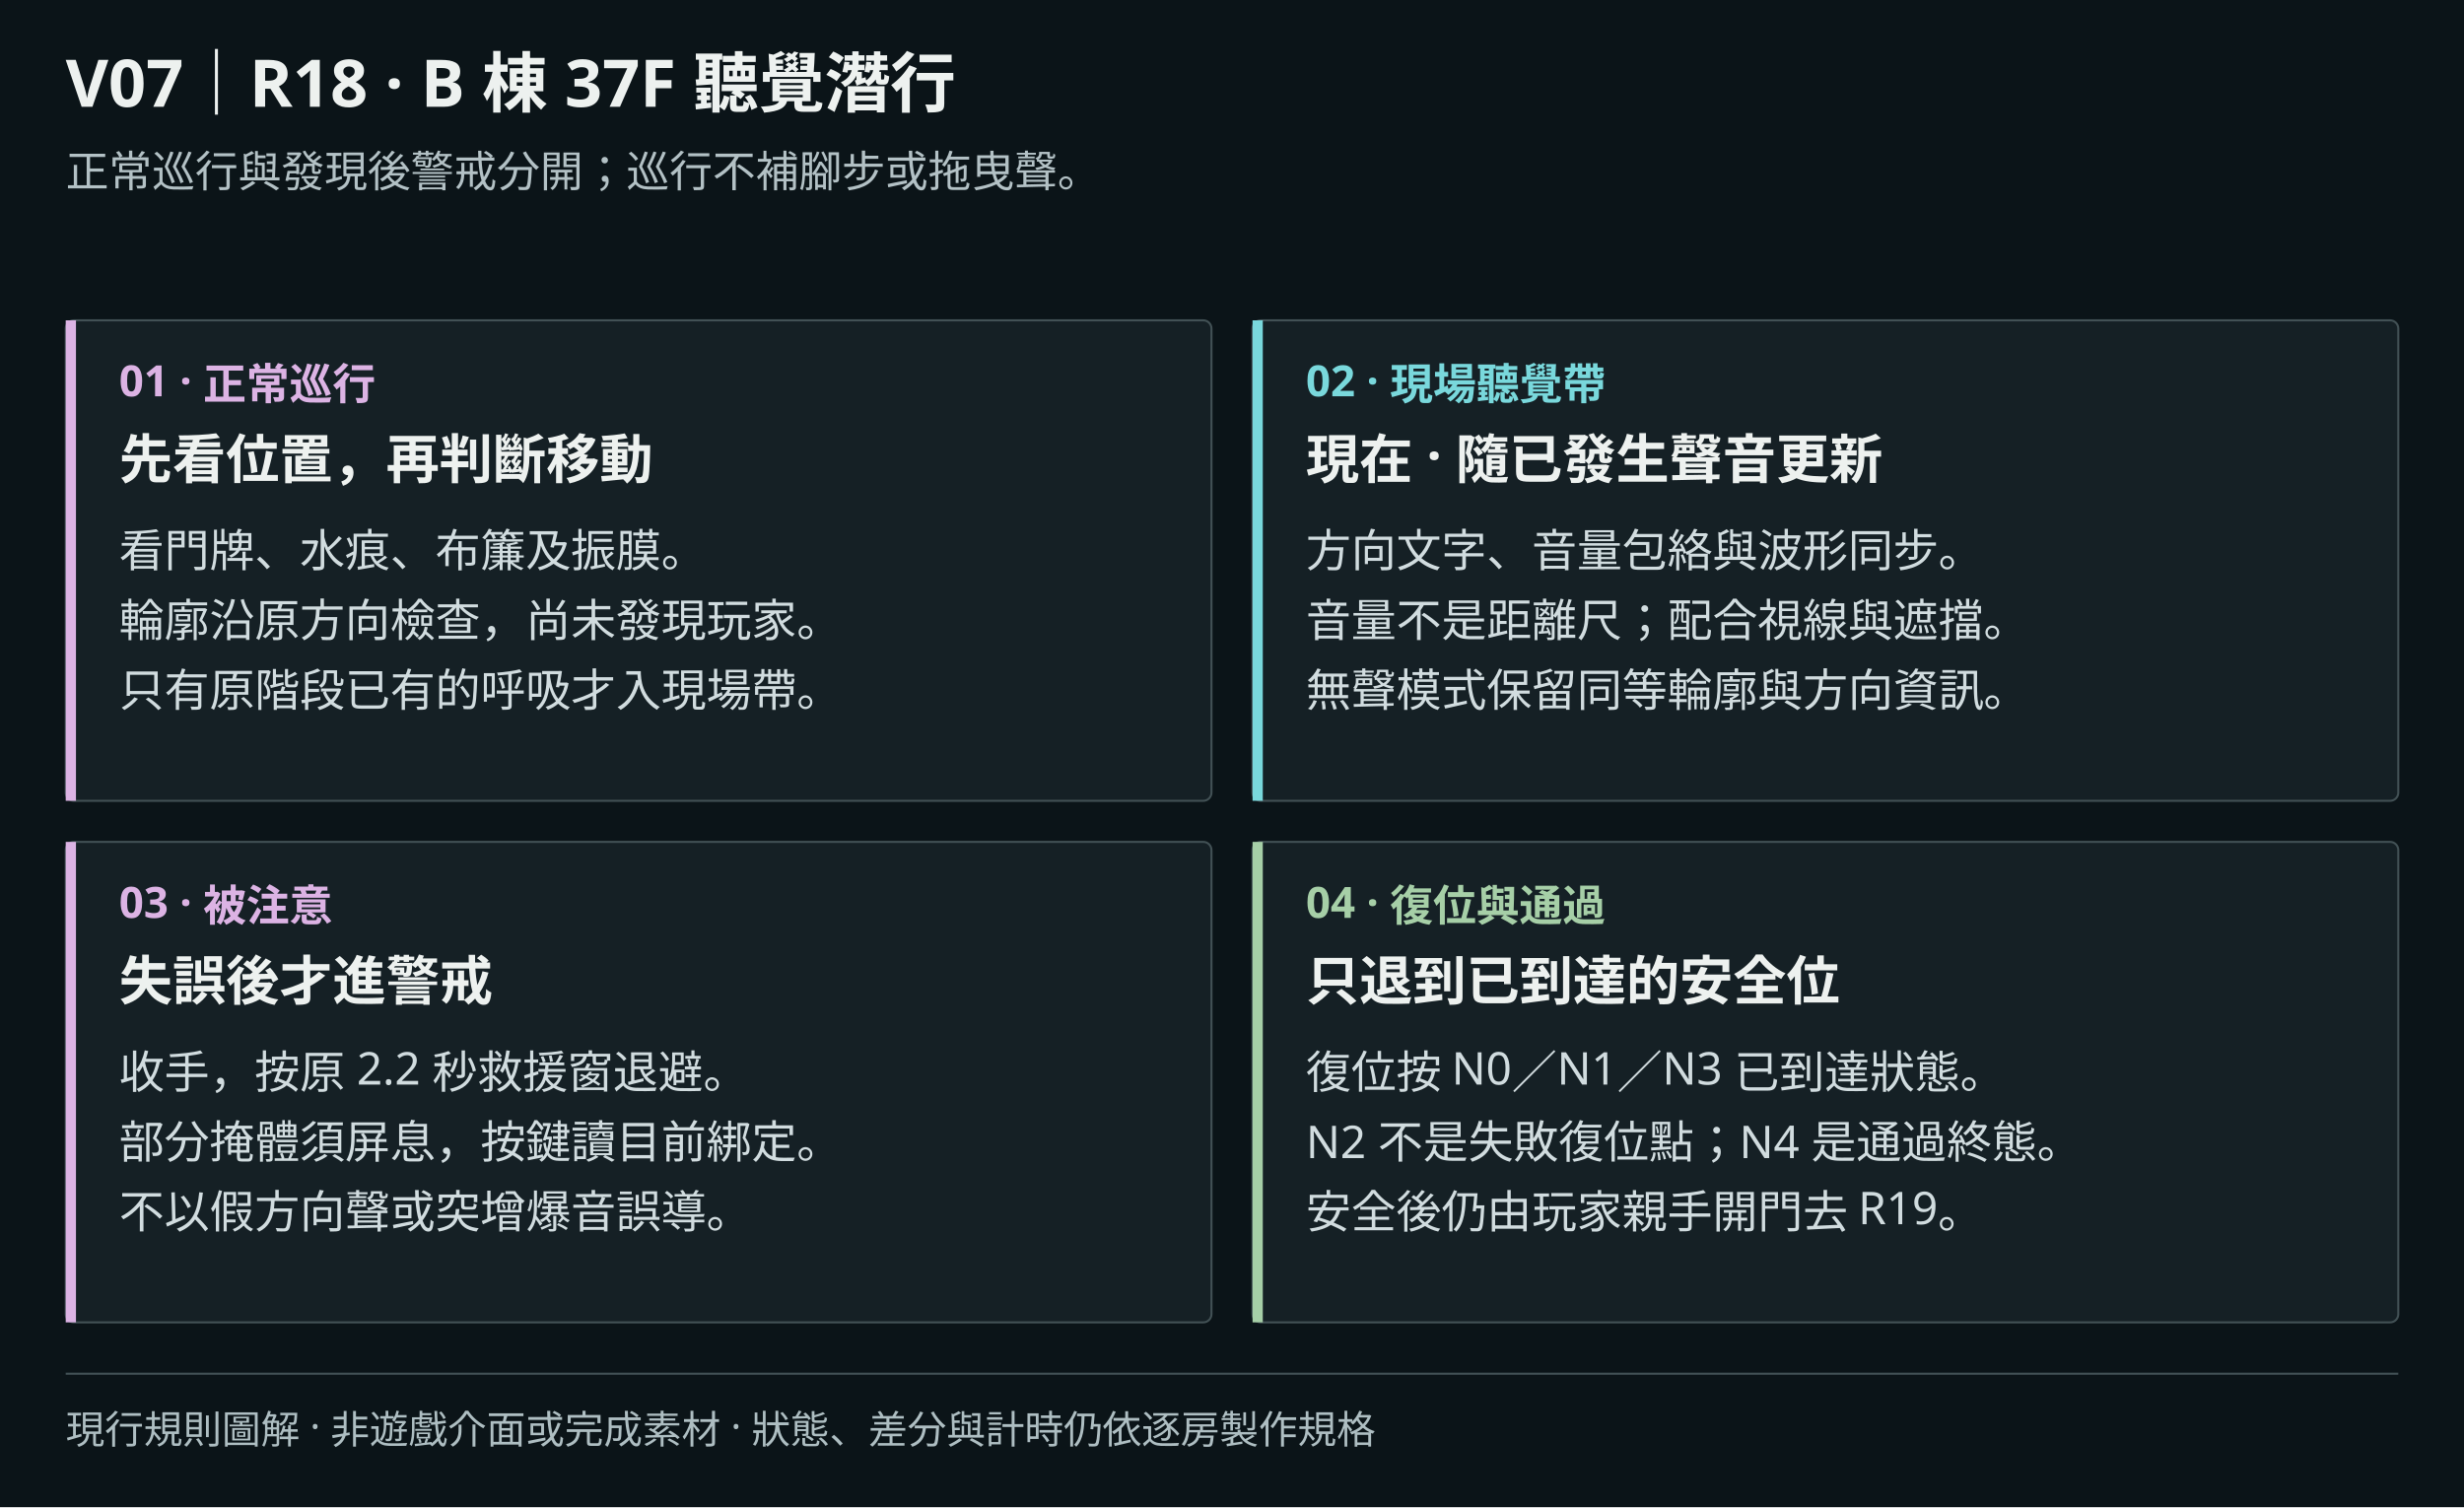
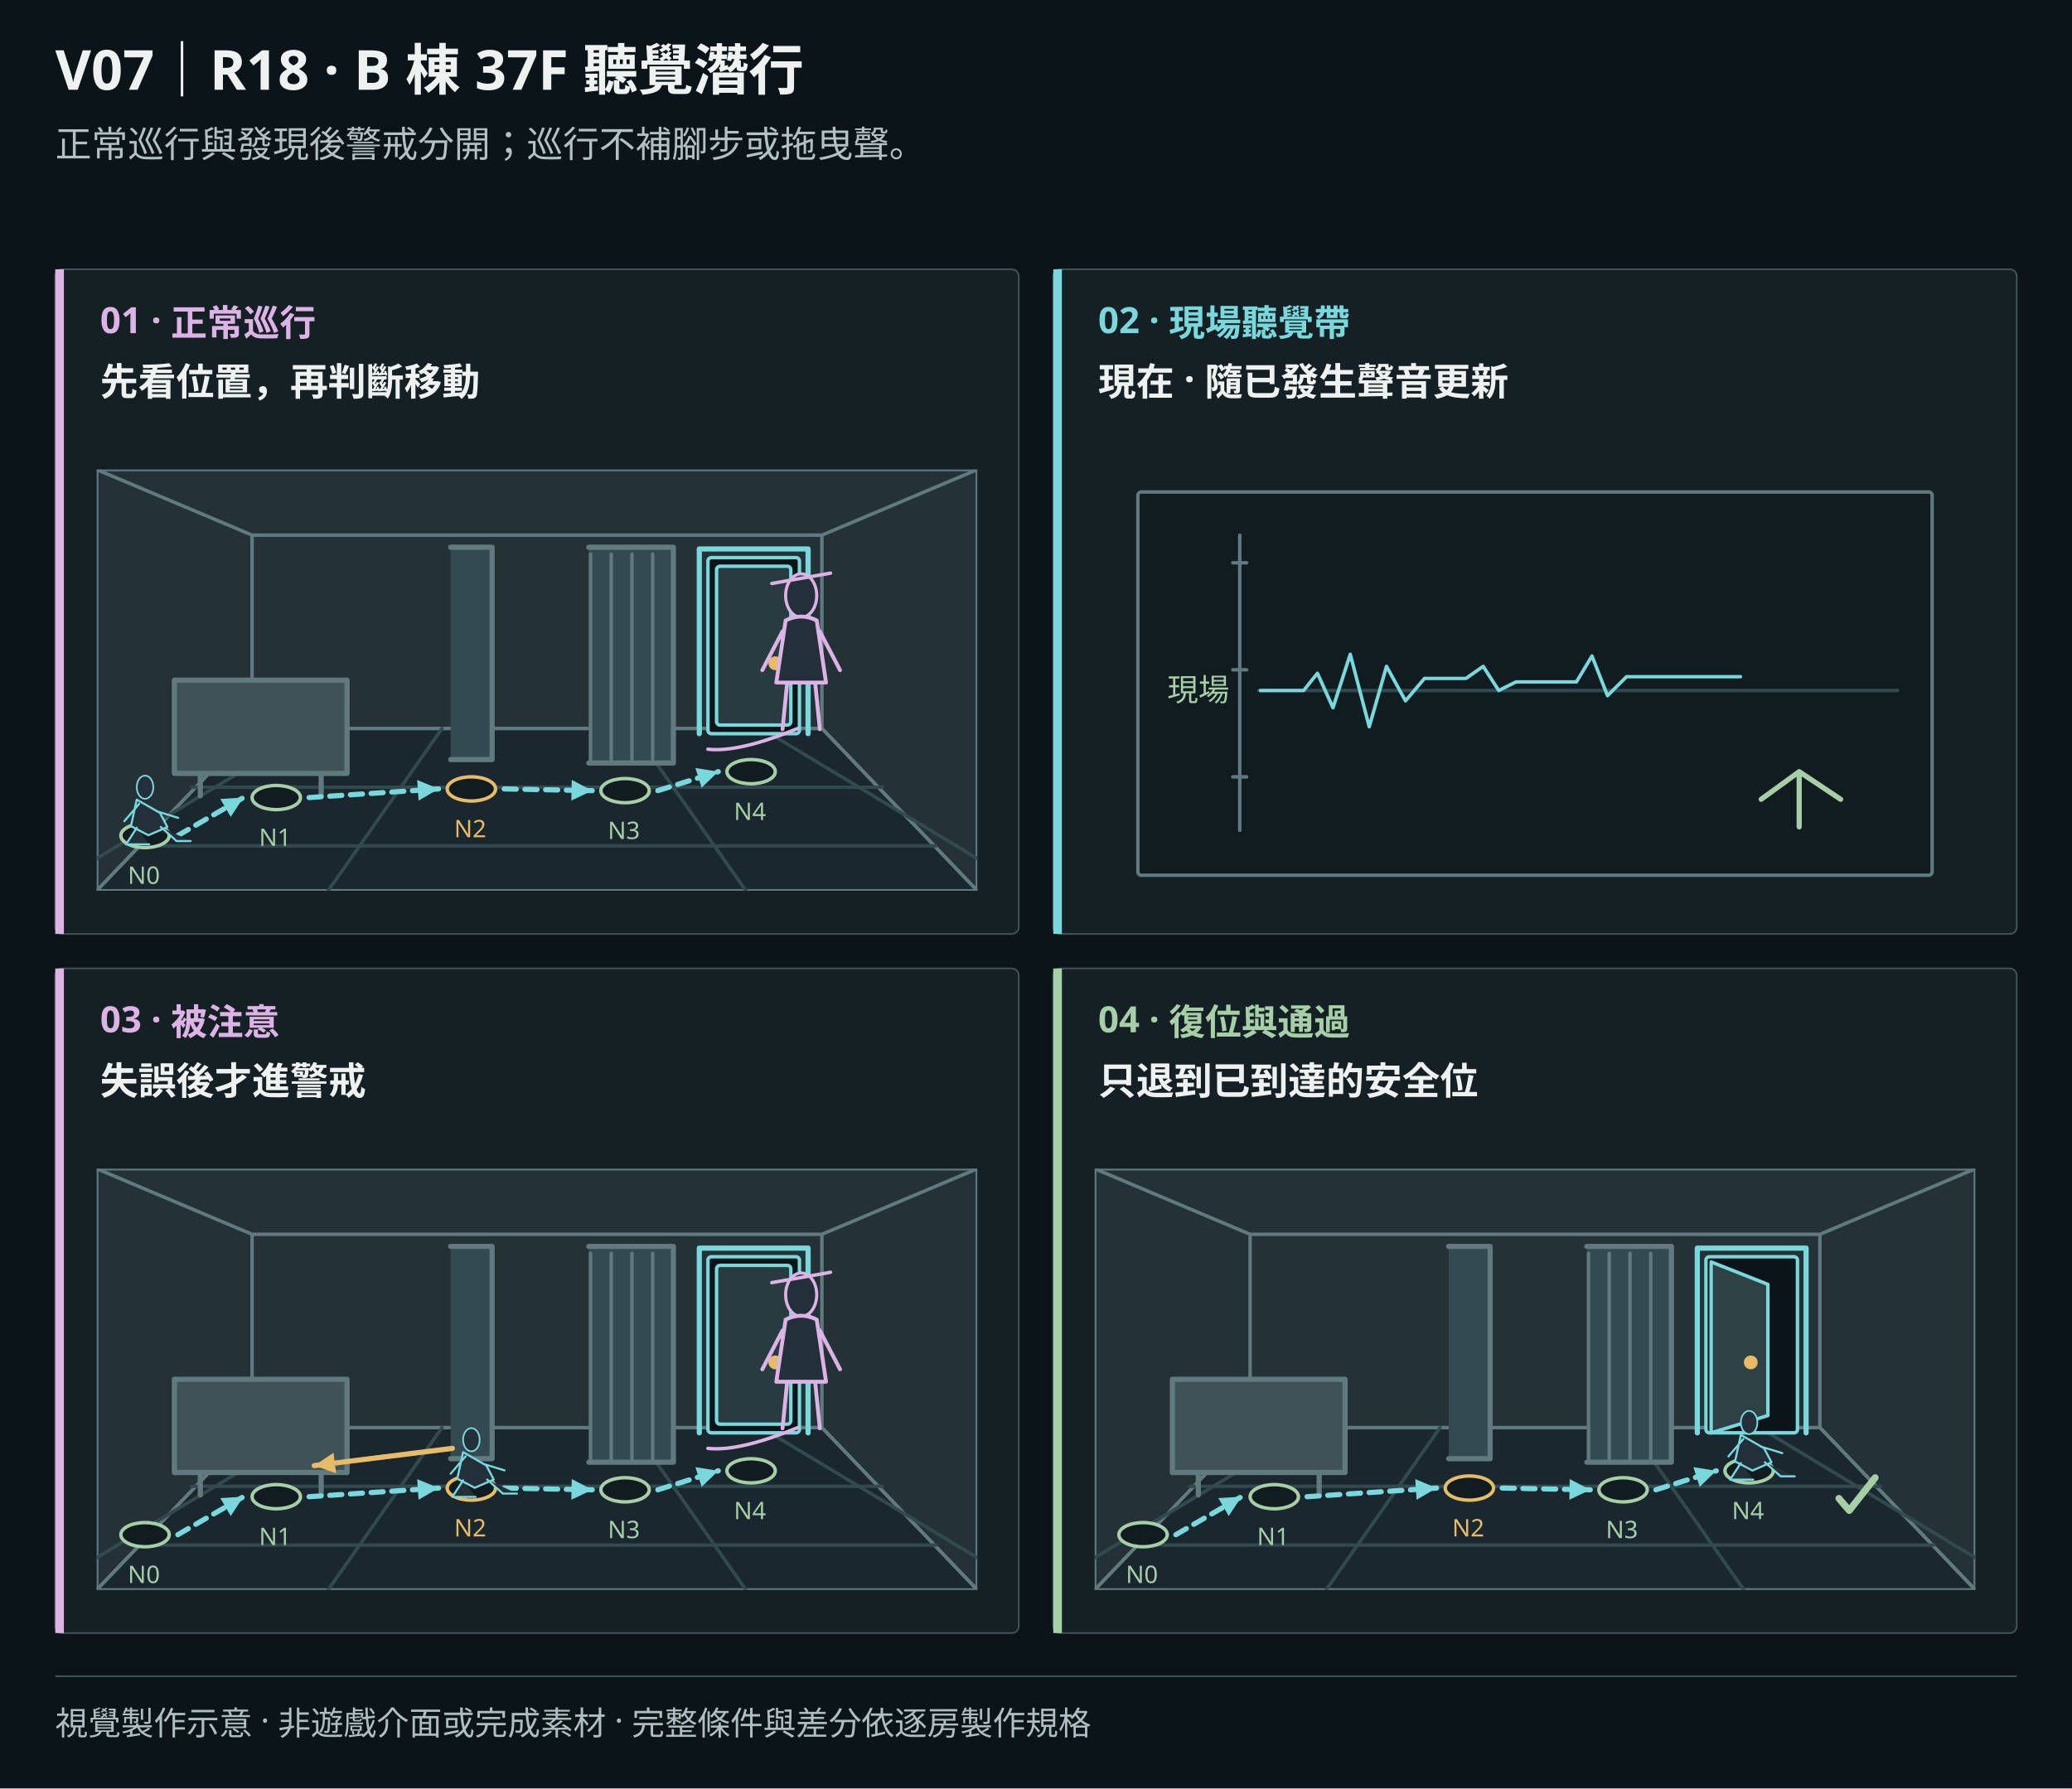
- <svg xmlns="http://www.w3.org/2000/svg" width="1200" height="734" viewBox="0 0 1200 734" role="img" aria-labelledby="title desc">
-   <style>text{font-family:"Microsoft JhengHei","Noto Sans TC",sans-serif;letter-spacing:0}.title{font-size:32px;font-weight:700;fill:#edf1ef}.subtitle{font-size:21px;fill:#b3c1c5}.phase{font-size:21px;font-weight:700}.panel-title{font-size:26px;font-weight:700;fill:#edf1ef}.body{font-size:22px;fill:#d1dcdf}.footer{font-size:19px;fill:#aebec2}</style>
-   <rect width="1200" height="734" fill="#0b1418" />
+ <svg xmlns="http://www.w3.org/2000/svg" width="1200" height="1036" viewBox="0 0 1200 1036" role="img" aria-labelledby="title desc" data-layout="visual-v1">
+   <defs>
+     <marker id="vis-arrow-teal" viewBox="0 0 10 10" refX="9" refY="5" markerWidth="5" markerHeight="5" orient="auto">
+       <path d="M1 1L9 5L1 9Z" fill="#79d8dc" />
+     </marker>
+     <marker id="vis-arrow-gold" viewBox="0 0 10 10" refX="9" refY="5" markerWidth="5" markerHeight="5" orient="auto">
+       <path d="M1 1L9 5L1 9Z" fill="#e6bc68" />
+     </marker>
+     <marker id="vis-arrow-red" viewBox="0 0 10 10" refX="9" refY="5" markerWidth="5" markerHeight="5" orient="auto">
+       <path d="M1 1L9 5L1 9Z" fill="#ffa18b" />
+     </marker>
+     <clipPath id="visual-v07-0">
+       <rect width="510" height="244" />
+     </clipPath>
+     <clipPath id="visual-v07-1">
+       <rect width="510" height="244" />
+     </clipPath>
+     <clipPath id="visual-v07-2">
+       <rect width="510" height="244" />
+     </clipPath>
+     <clipPath id="visual-v07-3">
+       <rect width="510" height="244" />
+     </clipPath>
+   </defs>
+   <style>text{font-family:"Microsoft JhengHei","Noto Sans TC",sans-serif;letter-spacing:0}.title{font-size:32px;font-weight:700;fill:#edf1ef}.subtitle{font-size:21px;fill:#b3c1c5}.phase{font-size:21px;font-weight:700}.panel-title{font-size:22px;font-weight:700;fill:#edf1ef}.footer{font-size:19px;fill:#aebec2}</style>
+   <rect width="1200" height="1036" fill="#0b1418" />
  <text class="title" x="32" y="52">V07｜R18 · B 棟 37F 聽覺潛行</text>
  <text class="subtitle" x="32" y="91">正常巡行與發現後警戒分開；巡行不補腳步或拖曳聲。</text>
  <g data-panel="1">
-     <rect x="32" y="156" width="558" height="234" rx="4" fill="#152025" stroke="#425155" />
-     <rect x="32" y="156" width="5" height="234" fill="#dcb3e4" />
+     <rect x="32" y="156" width="558" height="385" rx="4" fill="#152025" stroke="#425155" />
+     <rect x="32" y="156" width="5" height="385" fill="#dcb3e4" />
    <text class="phase" x="58" y="193" fill="#dcb3e4">01 · 正常巡行</text>
-     <text class="panel-title" x="58" y="233">先看位置，再判斷移動</text>
-     <text class="body" x="58" y="276">看門牌、水痕、布簾及振膜。</text>
-     <text class="body" x="58" y="310">輪廓沿原方向檢查，尚未發現玩家。</text>
-     <text class="body" x="58" y="344">只有原階段已有的呼吸才入現場帶。</text>
+     <text class="panel-title" x="58" y="229">先看位置，再判斷移動</text>
+     <g transform="translate(56 272)" clip-path="url(#visual-v07-0)">
+       <g data-visual="V07" data-step="1">
+         <rect x="0" y="0" width="510" height="244" rx="2" fill="#243238" stroke="#607a80" stroke-width="2" />
+         <path d="M0 0L90 38H420L510 0M90 38V150L0 244M420 38V150L510 244M90 150H420" fill="none" stroke="#607a80" stroke-width="2" stroke-linecap="round" stroke-linejoin="round" />
+         <path d="M0 244L90 150H420L510 244Z" fill="#1a272e" stroke="#607a80" stroke-width="2" stroke-linecap="round" stroke-linejoin="round" />
+         <path d="M125 150L-31 244" fill="none" stroke="#31494f" stroke-width="2" stroke-linecap="round" stroke-linejoin="round" />
+         <path d="M200 150L134 244" fill="none" stroke="#31494f" stroke-width="2" stroke-linecap="round" stroke-linejoin="round" />
+         <path d="M310 150L376 244" fill="none" stroke="#31494f" stroke-width="2" stroke-linecap="round" stroke-linejoin="round" />
+         <path d="M385 150L541 244" fill="none" stroke="#31494f" stroke-width="2" stroke-linecap="round" stroke-linejoin="round" />
+         <path d="M55 184H455M24 218H486" fill="none" stroke="#31494f" stroke-width="2" stroke-linecap="round" stroke-linejoin="round" />
+         <rect x="354" y="51" width="53" height="102" rx="2" fill="#0b1418" stroke="#79d8dc" stroke-width="2" />
+         <path d="M349 153V46h63v107" fill="none" stroke="#79d8dc" stroke-width="3" stroke-linecap="round" stroke-linejoin="round" />
+         <rect x="359" y="56" width="43" height="92" rx="2" fill="#283b40" stroke="#79d8dc" stroke-width="2" />
+         <ellipse cx="393" cy="112.2" rx="3" ry="3" fill="#e6bc68" stroke="#e6bc68" stroke-width="2" />
+         <path d="M45 122H145V176H45ZM60 176V189M130 176V189" fill="#3f5257" stroke="#607a80" stroke-width="3" stroke-linecap="round" stroke-linejoin="round" />
+         <path d="M205 45h24v123h-24M285 45h49v125h-49" fill="#334b50" stroke="#607a80" stroke-width="3" stroke-linecap="round" stroke-linejoin="round" />
+         <path d="M286 49v119" fill="none" stroke="#607a80" stroke-width="2" stroke-linecap="round" stroke-linejoin="round" />
+         <path d="M298 49v119" fill="none" stroke="#607a80" stroke-width="2" stroke-linecap="round" stroke-linejoin="round" />
+         <path d="M310 49v119" fill="none" stroke="#607a80" stroke-width="2" stroke-linecap="round" stroke-linejoin="round" />
+         <path d="M322 49v119" fill="none" stroke="#607a80" stroke-width="2" stroke-linecap="round" stroke-linejoin="round" />
+         <ellipse cx="28" cy="212" rx="14" ry="7" fill="#111c21" stroke="#a6cfa7" stroke-width="2" />
+         <text x="18" y="240" fill="#a6cfa7" font-size="14" font-weight="500">N0</text>
+         <path d="M47 212L85 190" fill="none" stroke="#79d8dc" stroke-width="3" stroke-linecap="round" stroke-linejoin="round" marker-end="url(#vis-arrow-teal)" stroke-dasharray="7 5" />
+         <ellipse cx="104" cy="190" rx="14" ry="7" fill="#111c21" stroke="#a6cfa7" stroke-width="2" />
+         <text x="94" y="218" fill="#a6cfa7" font-size="14" font-weight="500">N1</text>
+         <path d="M123 190L198 185" fill="none" stroke="#79d8dc" stroke-width="3" stroke-linecap="round" stroke-linejoin="round" marker-end="url(#vis-arrow-teal)" stroke-dasharray="7 5" />
+         <ellipse cx="217" cy="185" rx="14" ry="7" fill="#111c21" stroke="#e6bc68" stroke-width="2" />
+         <text x="207" y="213" fill="#e6bc68" font-size="14" font-weight="500">N2</text>
+         <path d="M236 185L287 186" fill="none" stroke="#79d8dc" stroke-width="3" stroke-linecap="round" stroke-linejoin="round" marker-end="url(#vis-arrow-teal)" stroke-dasharray="7 5" />
+         <ellipse cx="306" cy="186" rx="14" ry="7" fill="#111c21" stroke="#a6cfa7" stroke-width="2" />
+         <text x="296" y="214" fill="#a6cfa7" font-size="14" font-weight="500">N3</text>
+         <path d="M325 186L360 175" fill="none" stroke="#79d8dc" stroke-width="3" stroke-linecap="round" stroke-linejoin="round" marker-end="url(#vis-arrow-teal)" stroke-dasharray="7 5" />
+         <ellipse cx="379" cy="175" rx="14" ry="7" fill="#111c21" stroke="#a6cfa7" stroke-width="2" />
+         <text x="369" y="203" fill="#a6cfa7" font-size="14" font-weight="500">N4</text>
+         <g data-human-posture="stand">
+           <g transform="translate(408 73) scale(0.9)">
+             <ellipse cx="0" cy="0" rx="10" ry="14" fill="#243039" stroke="#dcb3e4" stroke-width="2" />
+             <path d="M-10 16Q0 11 10 16L16 56H-16ZM-12 23L-25 48M12 23L25 48M-9 56L-12 86M9 56L12 86" fill="#243039" stroke="#dcb3e4" stroke-width="2.5" stroke-linecap="round" stroke-linejoin="round" />
+           </g>
+         </g>
+         <path d="M391 66l34 -6M406 150q-34 14-52 12" fill="none" stroke="#dcb3e4" stroke-width="2" stroke-linecap="round" stroke-linejoin="round" />
+         <g data-human-posture="crouch">
+           <g transform="translate(28 184) scale(0.48)">
+             <ellipse cx="0" cy="0" rx="10" ry="14" fill="#243039" stroke="#79d8dc" stroke-width="2" />
+             <path d="M-10 15L18 31L27 48L4 58L-17 47ZM-7 20L-25 41M14 29L40 37M-10 49L-23 69H5M19 48L38 65H55" fill="#243039" stroke="#79d8dc" stroke-width="2.5" stroke-linecap="round" stroke-linejoin="round" />
+           </g>
+         </g>
+       </g>
+     </g>
  </g>
  <g data-panel="2">
-     <rect x="610" y="156" width="558" height="234" rx="4" fill="#152025" stroke="#425155" />
-     <rect x="610" y="156" width="5" height="234" fill="#79d8dc" />
+     <rect x="610" y="156" width="558" height="385" rx="4" fill="#152025" stroke="#425155" />
+     <rect x="610" y="156" width="5" height="385" fill="#79d8dc" />
    <text class="phase" x="636" y="193" fill="#79d8dc">02 · 現場聽覺帶</text>
-     <text class="panel-title" x="636" y="233">現在 · 隨已發生聲音更新</text>
-     <text class="body" x="636" y="276">方向文字、音量包絡與波形同步。</text>
-     <text class="body" x="636" y="310">音量不是距離尺；配合視線與遮擋。</text>
-     <text class="body" x="636" y="344">無聲模式保留同等輪廓與方向資訊。</text>
+     <text class="panel-title" x="636" y="229">現在 · 隨已發生聲音更新</text>
+     <g transform="translate(634 272)" clip-path="url(#visual-v07-1)">
+       <g data-visual="V07" data-step="2">
+         <rect x="25" y="13" width="460" height="222" rx="2" fill="#111c21" stroke="#607a80" stroke-width="2" />
+         <path d="M84 38V209M80 54h8m-8 62h8m-8 62h8" fill="none" stroke="#607a80" stroke-width="2" stroke-linecap="round" stroke-linejoin="round" />
+         <path d="M95 128H465" fill="none" stroke="#31494f" stroke-width="2" stroke-linecap="round" stroke-linejoin="round" />
+         <path d="M96 128h25l8 -10 9 20 10 -31 11 42 10 -35 11 20 11 -13h24l10 -7 9 14 10 -5h35l9 -15 9 23 11 -11h66" fill="none" stroke="#79d8dc" stroke-width="2" stroke-linecap="round" stroke-linejoin="round" />
+         <text x="42" y="134" fill="#a6cfa7" font-size="18" font-weight="500">現場</text>
+         <path d="M386 191l22 -16 24 16m-24 -16v32" fill="none" stroke="#a6cfa7" stroke-width="3" stroke-linecap="round" stroke-linejoin="round" />
+       </g>
+     </g>
  </g>
  <g data-panel="3">
-     <rect x="32" y="410" width="558" height="234" rx="4" fill="#152025" stroke="#425155" />
-     <rect x="32" y="410" width="5" height="234" fill="#dcb3e4" />
-     <text class="phase" x="58" y="447" fill="#dcb3e4">03 · 被注意</text>
-     <text class="panel-title" x="58" y="487">失誤後才進警戒</text>
-     <text class="body" x="58" y="530">收手，按原 2.2 秒救援窗退避。</text>
-     <text class="body" x="58" y="564">部分掩體須屏息，按鍵讀目前綁定。</text>
-     <text class="body" x="58" y="598">不以假方向聲或突增爆音誤導。</text>
+     <rect x="32" y="561" width="558" height="385" rx="4" fill="#152025" stroke="#425155" />
+     <rect x="32" y="561" width="5" height="385" fill="#dcb3e4" />
+     <text class="phase" x="58" y="598" fill="#dcb3e4">03 · 被注意</text>
+     <text class="panel-title" x="58" y="634">失誤後才進警戒</text>
+     <g transform="translate(56 677)" clip-path="url(#visual-v07-2)">
+       <g data-visual="V07" data-step="3">
+         <rect x="0" y="0" width="510" height="244" rx="2" fill="#243238" stroke="#607a80" stroke-width="2" />
+         <path d="M0 0L90 38H420L510 0M90 38V150L0 244M420 38V150L510 244M90 150H420" fill="none" stroke="#607a80" stroke-width="2" stroke-linecap="round" stroke-linejoin="round" />
+         <path d="M0 244L90 150H420L510 244Z" fill="#1a272e" stroke="#607a80" stroke-width="2" stroke-linecap="round" stroke-linejoin="round" />
+         <path d="M125 150L-31 244" fill="none" stroke="#31494f" stroke-width="2" stroke-linecap="round" stroke-linejoin="round" />
+         <path d="M200 150L134 244" fill="none" stroke="#31494f" stroke-width="2" stroke-linecap="round" stroke-linejoin="round" />
+         <path d="M310 150L376 244" fill="none" stroke="#31494f" stroke-width="2" stroke-linecap="round" stroke-linejoin="round" />
+         <path d="M385 150L541 244" fill="none" stroke="#31494f" stroke-width="2" stroke-linecap="round" stroke-linejoin="round" />
+         <path d="M55 184H455M24 218H486" fill="none" stroke="#31494f" stroke-width="2" stroke-linecap="round" stroke-linejoin="round" />
+         <rect x="354" y="51" width="53" height="102" rx="2" fill="#0b1418" stroke="#79d8dc" stroke-width="2" />
+         <path d="M349 153V46h63v107" fill="none" stroke="#79d8dc" stroke-width="3" stroke-linecap="round" stroke-linejoin="round" />
+         <rect x="359" y="56" width="43" height="92" rx="2" fill="#283b40" stroke="#79d8dc" stroke-width="2" />
+         <ellipse cx="393" cy="112.2" rx="3" ry="3" fill="#e6bc68" stroke="#e6bc68" stroke-width="2" />
+         <path d="M45 122H145V176H45ZM60 176V189M130 176V189" fill="#3f5257" stroke="#607a80" stroke-width="3" stroke-linecap="round" stroke-linejoin="round" />
+         <path d="M205 45h24v123h-24M285 45h49v125h-49" fill="#334b50" stroke="#607a80" stroke-width="3" stroke-linecap="round" stroke-linejoin="round" />
+         <path d="M286 49v119" fill="none" stroke="#607a80" stroke-width="2" stroke-linecap="round" stroke-linejoin="round" />
+         <path d="M298 49v119" fill="none" stroke="#607a80" stroke-width="2" stroke-linecap="round" stroke-linejoin="round" />
+         <path d="M310 49v119" fill="none" stroke="#607a80" stroke-width="2" stroke-linecap="round" stroke-linejoin="round" />
+         <path d="M322 49v119" fill="none" stroke="#607a80" stroke-width="2" stroke-linecap="round" stroke-linejoin="round" />
+         <ellipse cx="28" cy="212" rx="14" ry="7" fill="#111c21" stroke="#a6cfa7" stroke-width="2" />
+         <text x="18" y="240" fill="#a6cfa7" font-size="14" font-weight="500">N0</text>
+         <path d="M47 212L85 190" fill="none" stroke="#79d8dc" stroke-width="3" stroke-linecap="round" stroke-linejoin="round" marker-end="url(#vis-arrow-teal)" stroke-dasharray="7 5" />
+         <ellipse cx="104" cy="190" rx="14" ry="7" fill="#111c21" stroke="#a6cfa7" stroke-width="2" />
+         <text x="94" y="218" fill="#a6cfa7" font-size="14" font-weight="500">N1</text>
+         <path d="M123 190L198 185" fill="none" stroke="#79d8dc" stroke-width="3" stroke-linecap="round" stroke-linejoin="round" marker-end="url(#vis-arrow-teal)" stroke-dasharray="7 5" />
+         <ellipse cx="217" cy="185" rx="14" ry="7" fill="#111c21" stroke="#e6bc68" stroke-width="2" />
+         <text x="207" y="213" fill="#e6bc68" font-size="14" font-weight="500">N2</text>
+         <path d="M236 185L287 186" fill="none" stroke="#79d8dc" stroke-width="3" stroke-linecap="round" stroke-linejoin="round" marker-end="url(#vis-arrow-teal)" stroke-dasharray="7 5" />
+         <ellipse cx="306" cy="186" rx="14" ry="7" fill="#111c21" stroke="#a6cfa7" stroke-width="2" />
+         <text x="296" y="214" fill="#a6cfa7" font-size="14" font-weight="500">N3</text>
+         <path d="M325 186L360 175" fill="none" stroke="#79d8dc" stroke-width="3" stroke-linecap="round" stroke-linejoin="round" marker-end="url(#vis-arrow-teal)" stroke-dasharray="7 5" />
+         <ellipse cx="379" cy="175" rx="14" ry="7" fill="#111c21" stroke="#a6cfa7" stroke-width="2" />
+         <text x="369" y="203" fill="#a6cfa7" font-size="14" font-weight="500">N4</text>
+         <g data-human-posture="stand">
+           <g transform="translate(408 73) scale(0.9)">
+             <ellipse cx="0" cy="0" rx="10" ry="14" fill="#243039" stroke="#dcb3e4" stroke-width="2" />
+             <path d="M-10 16Q0 11 10 16L16 56H-16ZM-12 23L-25 48M12 23L25 48M-9 56L-12 86M9 56L12 86" fill="#243039" stroke="#dcb3e4" stroke-width="2.5" stroke-linecap="round" stroke-linejoin="round" />
+           </g>
+         </g>
+         <path d="M391 66l34 -6M406 150q-34 14-52 12" fill="none" stroke="#dcb3e4" stroke-width="2" stroke-linecap="round" stroke-linejoin="round" />
+         <g data-human-posture="crouch">
+           <g transform="translate(217 157) scale(0.48)">
+             <ellipse cx="0" cy="0" rx="10" ry="14" fill="#243039" stroke="#79d8dc" stroke-width="2" />
+             <path d="M-10 15L18 31L27 48L4 58L-17 47ZM-7 20L-25 41M14 29L40 37M-10 49L-23 69H5M19 48L38 65H55" fill="#243039" stroke="#79d8dc" stroke-width="2.5" stroke-linecap="round" stroke-linejoin="round" />
+           </g>
+         </g>
+         <path d="M206 162L126 172" fill="none" stroke="#e6bc68" stroke-width="3" stroke-linecap="round" stroke-linejoin="round" marker-end="url(#vis-arrow-gold)" />
+       </g>
+     </g>
  </g>
  <g data-panel="4">
-     <rect x="610" y="410" width="558" height="234" rx="4" fill="#152025" stroke="#425155" />
-     <rect x="610" y="410" width="5" height="234" fill="#a6cfa7" />
-     <text class="phase" x="636" y="447" fill="#a6cfa7">04 · 復位與通過</text>
-     <text class="panel-title" x="636" y="487">只退到已到達的安全位</text>
-     <text class="body" x="636" y="530">復位按 N0／N1／N3 已到達狀態。</text>
-     <text class="body" x="636" y="564">N2 不是失敗復位點；N4 是通過終態。</text>
-     <text class="body" x="636" y="598">安全後仍由玩家親手開門去 R19。</text>
-   </g>
-   <path d="M32 669H1168" stroke="#425155" />
-   <text class="footer" x="32" y="703">現行規則圖解 · 非遊戲介面或完成素材 · 狀態、差分與計時仍依逐房製作規格</text>
+     <rect x="610" y="561" width="558" height="385" rx="4" fill="#152025" stroke="#425155" />
+     <rect x="610" y="561" width="5" height="385" fill="#a6cfa7" />
+     <text class="phase" x="636" y="598" fill="#a6cfa7">04 · 復位與通過</text>
+     <text class="panel-title" x="636" y="634">只退到已到達的安全位</text>
+     <g transform="translate(634 677)" clip-path="url(#visual-v07-3)">
+       <g data-visual="V07" data-step="4">
+         <rect x="0" y="0" width="510" height="244" rx="2" fill="#243238" stroke="#607a80" stroke-width="2" />
+         <path d="M0 0L90 38H420L510 0M90 38V150L0 244M420 38V150L510 244M90 150H420" fill="none" stroke="#607a80" stroke-width="2" stroke-linecap="round" stroke-linejoin="round" />
+         <path d="M0 244L90 150H420L510 244Z" fill="#1a272e" stroke="#607a80" stroke-width="2" stroke-linecap="round" stroke-linejoin="round" />
+         <path d="M125 150L-31 244" fill="none" stroke="#31494f" stroke-width="2" stroke-linecap="round" stroke-linejoin="round" />
+         <path d="M200 150L134 244" fill="none" stroke="#31494f" stroke-width="2" stroke-linecap="round" stroke-linejoin="round" />
+         <path d="M310 150L376 244" fill="none" stroke="#31494f" stroke-width="2" stroke-linecap="round" stroke-linejoin="round" />
+         <path d="M385 150L541 244" fill="none" stroke="#31494f" stroke-width="2" stroke-linecap="round" stroke-linejoin="round" />
+         <path d="M55 184H455M24 218H486" fill="none" stroke="#31494f" stroke-width="2" stroke-linecap="round" stroke-linejoin="round" />
+         <rect x="354" y="51" width="53" height="102" rx="2" fill="#0b1418" stroke="#79d8dc" stroke-width="2" />
+         <path d="M349 153V46h63v107" fill="none" stroke="#79d8dc" stroke-width="3" stroke-linecap="round" stroke-linejoin="round" />
+         <path d="M357 54l32.86 13v76l-32.86 10Z" fill="#2e4246" stroke="#79d8dc" stroke-width="2" stroke-linecap="round" stroke-linejoin="round" />
+         <ellipse cx="379.97" cy="112.2" rx="3" ry="3" fill="#e6bc68" stroke="#e6bc68" stroke-width="2" />
+         <path d="M45 122H145V176H45ZM60 176V189M130 176V189" fill="#3f5257" stroke="#607a80" stroke-width="3" stroke-linecap="round" stroke-linejoin="round" />
+         <path d="M205 45h24v123h-24M285 45h49v125h-49" fill="#334b50" stroke="#607a80" stroke-width="3" stroke-linecap="round" stroke-linejoin="round" />
+         <path d="M286 49v119" fill="none" stroke="#607a80" stroke-width="2" stroke-linecap="round" stroke-linejoin="round" />
+         <path d="M298 49v119" fill="none" stroke="#607a80" stroke-width="2" stroke-linecap="round" stroke-linejoin="round" />
+         <path d="M310 49v119" fill="none" stroke="#607a80" stroke-width="2" stroke-linecap="round" stroke-linejoin="round" />
+         <path d="M322 49v119" fill="none" stroke="#607a80" stroke-width="2" stroke-linecap="round" stroke-linejoin="round" />
+         <ellipse cx="28" cy="212" rx="14" ry="7" fill="#111c21" stroke="#a6cfa7" stroke-width="2" />
+         <text x="18" y="240" fill="#a6cfa7" font-size="14" font-weight="500">N0</text>
+         <path d="M47 212L85 190" fill="none" stroke="#79d8dc" stroke-width="3" stroke-linecap="round" stroke-linejoin="round" marker-end="url(#vis-arrow-teal)" stroke-dasharray="7 5" />
+         <ellipse cx="104" cy="190" rx="14" ry="7" fill="#111c21" stroke="#a6cfa7" stroke-width="2" />
+         <text x="94" y="218" fill="#a6cfa7" font-size="14" font-weight="500">N1</text>
+         <path d="M123 190L198 185" fill="none" stroke="#79d8dc" stroke-width="3" stroke-linecap="round" stroke-linejoin="round" marker-end="url(#vis-arrow-teal)" stroke-dasharray="7 5" />
+         <ellipse cx="217" cy="185" rx="14" ry="7" fill="#111c21" stroke="#e6bc68" stroke-width="2" />
+         <text x="207" y="213" fill="#e6bc68" font-size="14" font-weight="500">N2</text>
+         <path d="M236 185L287 186" fill="none" stroke="#79d8dc" stroke-width="3" stroke-linecap="round" stroke-linejoin="round" marker-end="url(#vis-arrow-teal)" stroke-dasharray="7 5" />
+         <ellipse cx="306" cy="186" rx="14" ry="7" fill="#111c21" stroke="#a6cfa7" stroke-width="2" />
+         <text x="296" y="214" fill="#a6cfa7" font-size="14" font-weight="500">N3</text>
+         <path d="M325 186L360 175" fill="none" stroke="#79d8dc" stroke-width="3" stroke-linecap="round" stroke-linejoin="round" marker-end="url(#vis-arrow-teal)" stroke-dasharray="7 5" />
+         <ellipse cx="379" cy="175" rx="14" ry="7" fill="#111c21" stroke="#a6cfa7" stroke-width="2" />
+         <text x="369" y="203" fill="#a6cfa7" font-size="14" font-weight="500">N4</text>
+         <g data-human-posture="crouch">
+           <g transform="translate(379 147) scale(0.48)">
+             <ellipse cx="0" cy="0" rx="10" ry="14" fill="#243039" stroke="#79d8dc" stroke-width="2" />
+             <path d="M-10 15L18 31L27 48L4 58L-17 47ZM-7 20L-25 41M14 29L40 37M-10 49L-23 69H5M19 48L38 65H55" fill="#243039" stroke="#79d8dc" stroke-width="2.5" stroke-linecap="round" stroke-linejoin="round" />
+           </g>
+         </g>
+         <path d="M431 191l6 7 15 -19" fill="none" stroke="#a6cfa7" stroke-width="4" stroke-linecap="round" stroke-linejoin="round" />
+       </g>
+     </g>
+   </g>
+   <path d="M32 971H1168" stroke="#425155" />
+   <text class="footer" x="32" y="1005">視覺製作示意 · 非遊戲介面或完成素材 · 完整條件與差分依逐房製作規格</text>
</svg>
